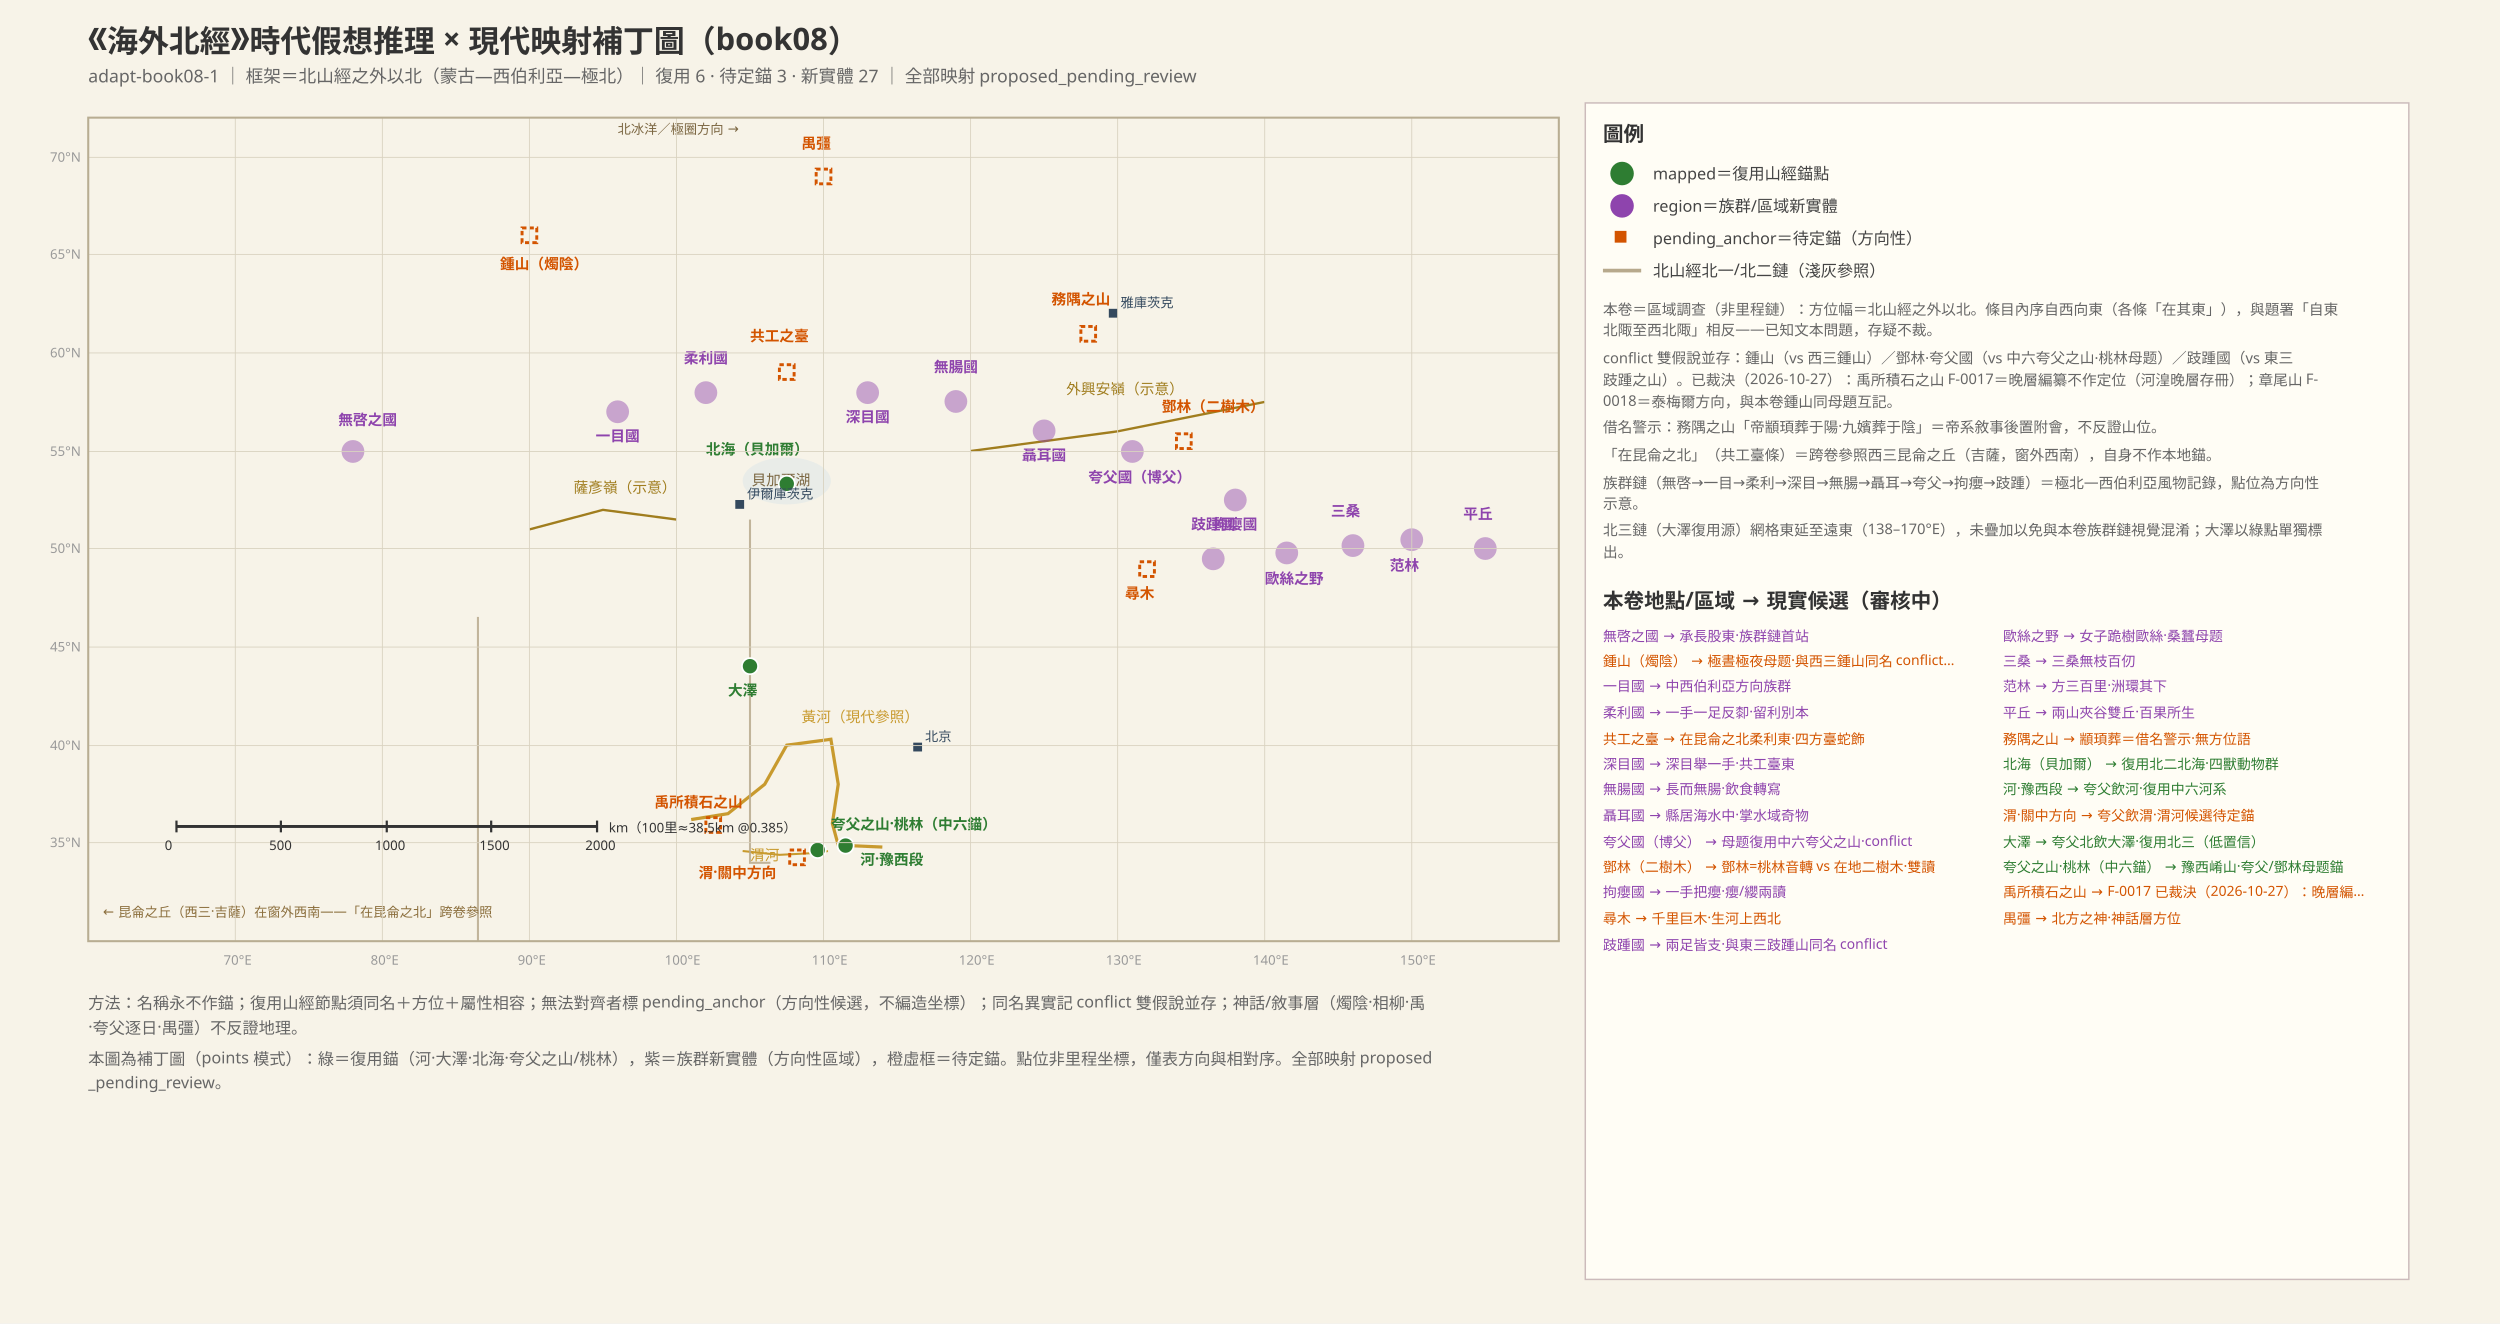
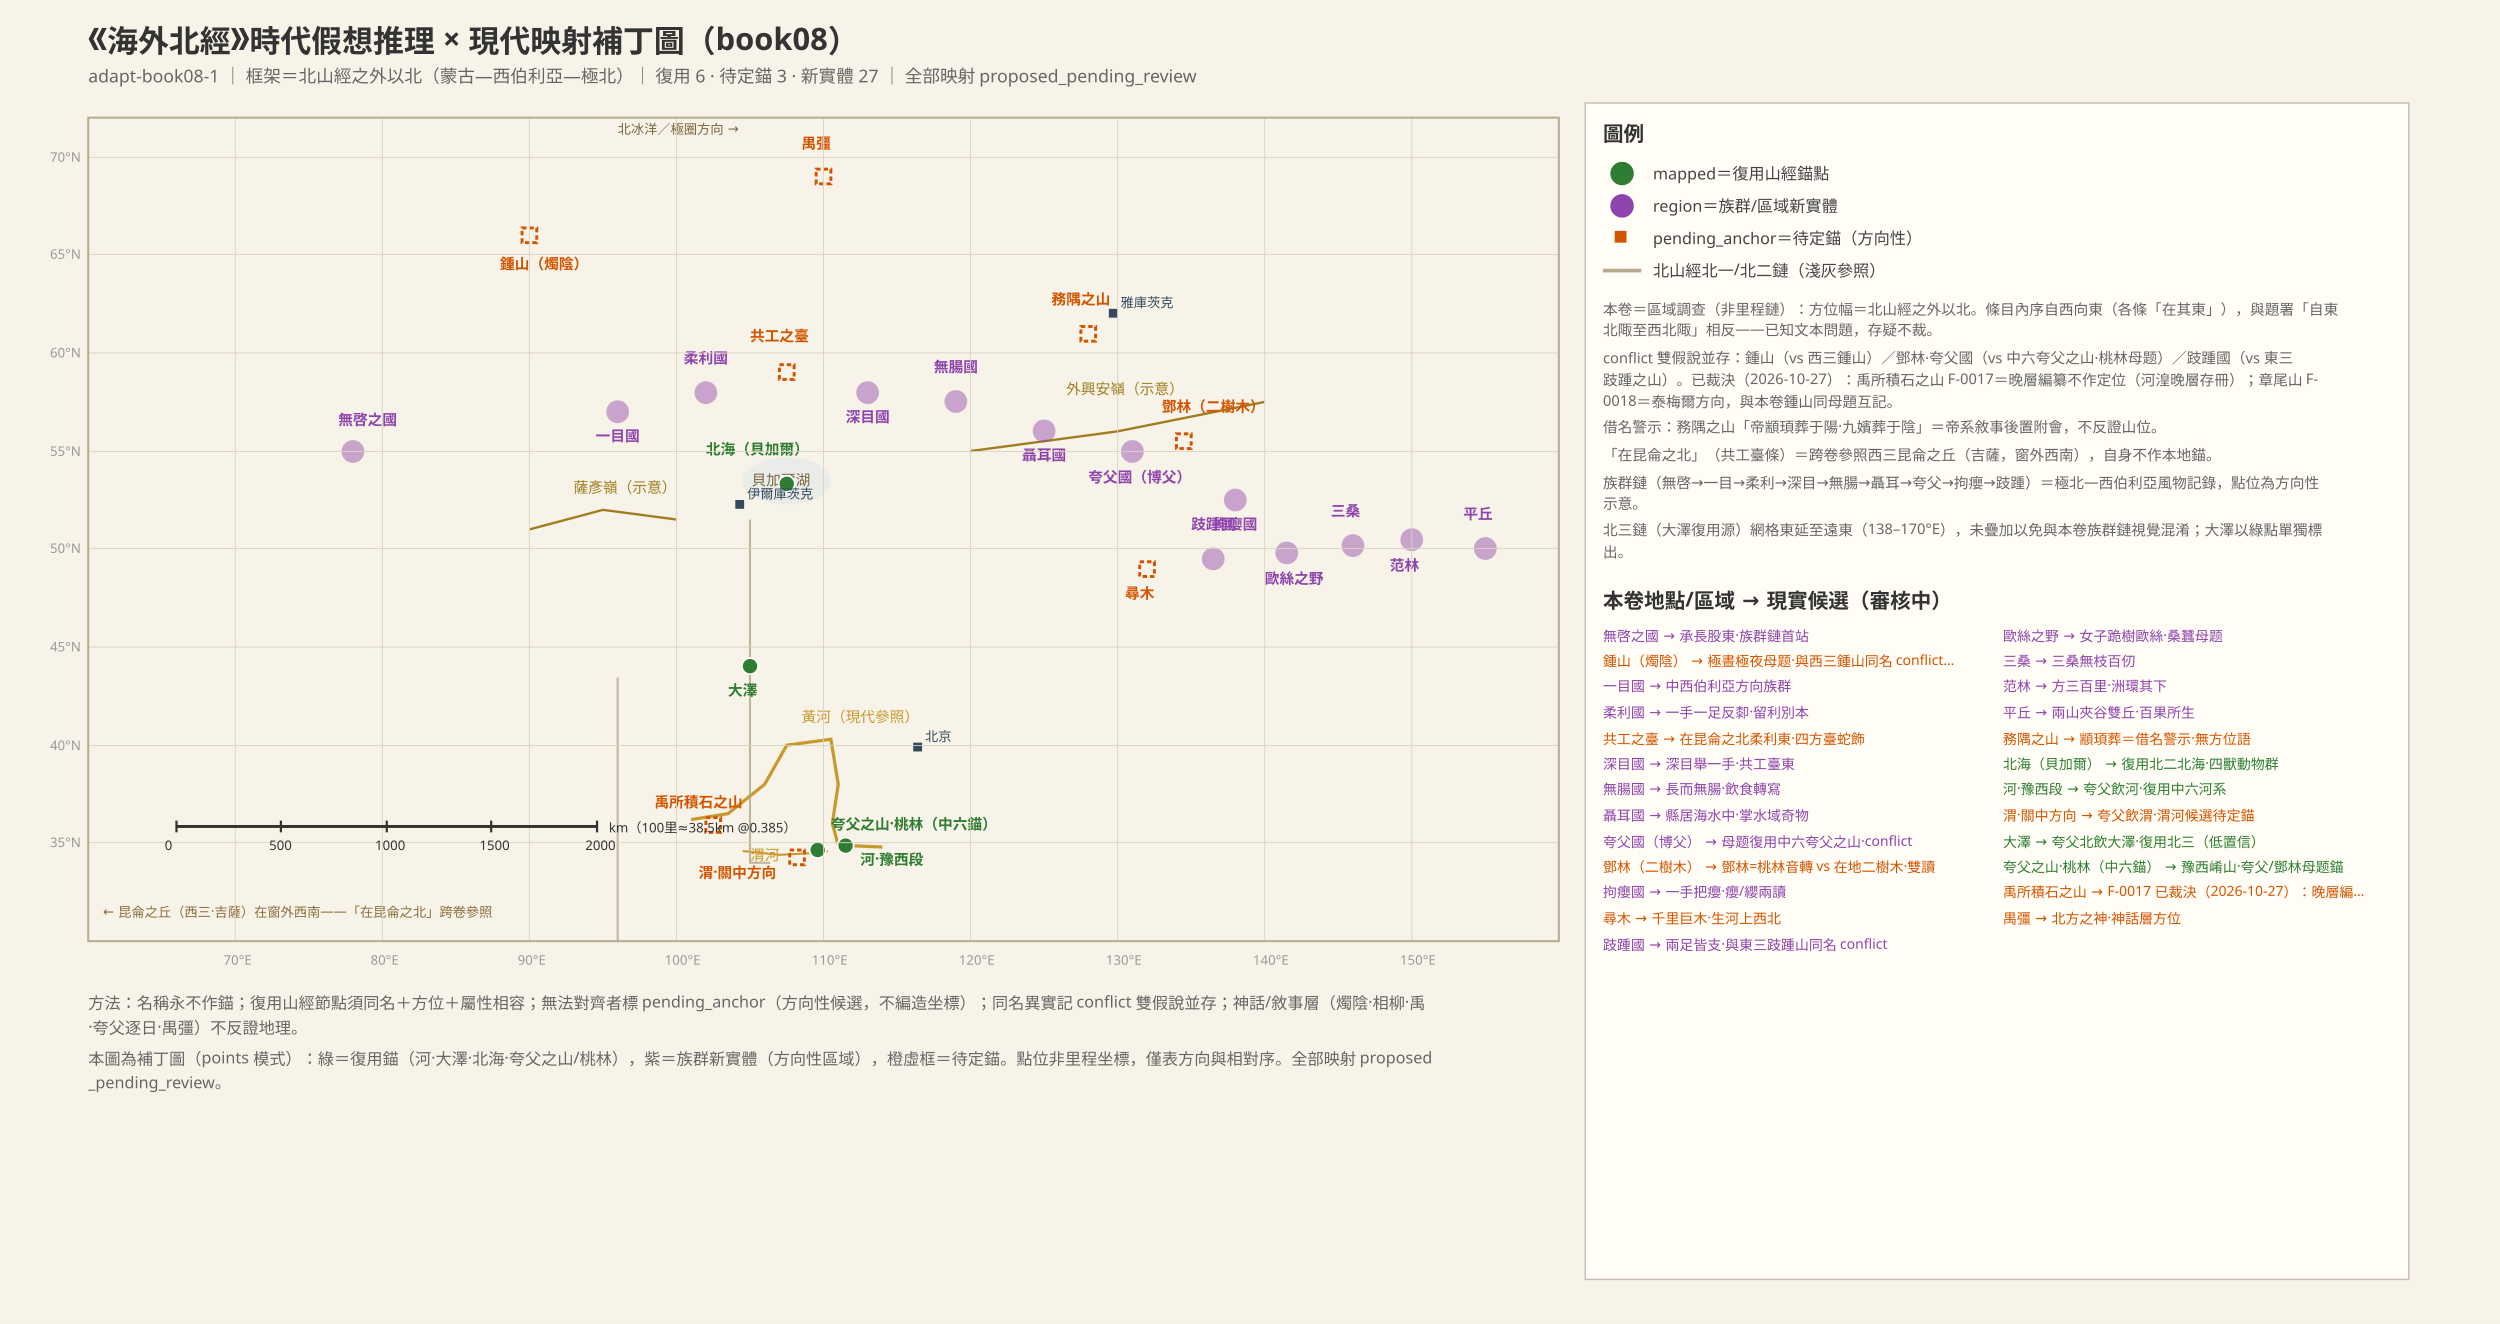
<svg xmlns="http://www.w3.org/2000/svg" width="1700" height="900" font-family="PingFang SC, Hiragino Sans GB, Microsoft YaHei, sans-serif">
  <rect width="1700" height="900" fill="#f7f3e8" />
  <clipPath id="mapclip">
    <rect x="60" y="80" width="1000" height="560" />
  </clipPath>
  <defs>
    <clipPath id="mapclip">
      <rect x="60" y="80" width="1000" height="560" />
    </clipPath>
    <pattern id="sand" width="8" height="8" patternUnits="userSpaceOnUse">
      <rect width="8" height="8" fill="#efe3c0" />
      <circle cx="2" cy="2" r="0.8" fill="#d6b96a" />
      <circle cx="6" cy="6" r="0.8" fill="#d6b96a" />
    </pattern>
  </defs>
  <text x="60" y="34" font-size="21" font-weight="bold" fill="#333">《海外北經》時代假想推理 × 現代映射補丁圖（book08）</text>
  <text x="60" y="56" font-size="12" fill="#666">adapt-book08-1 ｜ 框架＝北山經之外以北（蒙古—西伯利亞—極北）｜ 復用 6 · 待定錨 3 · 新實體 27 ｜ 全部映射 proposed_pending_review</text>
  <g clip-path="url(#mapclip)">
    <polyline points="470.0,557.3 495.0,553.3 520.0,533.3 535.0,506.7 565.0,502.7 570.0,533.3 566.0,560.0 570.0,574.7 600.0,576.0" fill="none" stroke="#c89a2e" stroke-width="2.2" />
    <text x="545" y="491" font-size="10" fill="#c89a2e">黃河（現代參照）</text>
    <polyline points="505.0,578.7 530.0,581.3 555.0,580.0 563.0,578.7" fill="none" stroke="#c89a2e" stroke-width="1.4" />
    <text x="510" y="585" font-size="10" fill="#c89a2e">渭河</text>
    <ellipse cx="535" cy="327" rx="30" ry="16" fill="#cfe0e8" opacity="0.35" />
    <text x="511" y="330" font-size="10" fill="#7a6540">貝加爾湖</text>
    <polyline points="360.0,360.0 410.0,346.7 460.0,353.3" fill="none" stroke="#a07d1e" stroke-width="1.6" />
    <text x="390" y="335" font-size="10" fill="#a07d1e">薩彥嶺（示意）</text>
    <polyline points="660.0,306.7 760.0,293.3 860.0,273.3" fill="none" stroke="#a07d1e" stroke-width="1.6" />
    <text x="725" y="268" font-size="10" fill="#a07d1e">外興安嶺（示意）</text>
-     <polyline points="325.0,682.4 325.0,670.8 325.0,656.9 325.0,638.4 325.0,622.1 325.0,604.5 325.0,586.0 325.0,576.8 325.0,563.9 325.0,558.8 325.0,549.5 325.0,541.2 325.0,526.4 325.0,517.1 325.0,506.4 325.0,493.5 325.0,478.7 325.0,469.5 325.0,460.1 325.0,450.9 325.0,442.5 325.0,440.3 325.0,435.6 325.0,427.3 325.0,419.5" fill="none" stroke="#b7a98c" stroke-width="1.4" opacity="0.85" />
+     <polyline points="420.0,723.7 420.0,712.1 420.0,698.3 420.0,679.7 420.0,663.5 420.0,645.9 420.0,627.3 420.0,618.1 420.0,605.2 420.0,600.1 420.0,590.8 420.0,582.5 420.0,567.7 420.0,558.4 420.0,547.7 420.0,534.8 420.0,520.0 420.0,510.8 420.0,501.5 420.0,492.3 420.0,483.9 420.0,481.6 420.0,476.9 420.0,468.7 420.0,460.8" fill="none" stroke="#b7a98c" stroke-width="1.4" opacity="0.85" />
    <polyline points="523.9,586.7 510.0,586.7 510.0,584.3 510.0,575.1 510.0,558.8 510.0,540.4 510.0,522.8 510.0,505.2 510.0,488.9 510.0,472.8 510.0,456.5 510.0,442.7 510.0,426.5 510.0,408.0 510.0,390.4 510.0,353.3" fill="none" stroke="#b7a98c" stroke-width="1.4" opacity="0.85" />
    <text x="70" y="623" font-size="9" fill="#8a6d3b">← 昆侖之丘（西三·吉薩）在窗外西南——「在昆侖之北」跨卷參照</text>
    <text x="420" y="91" font-size="9" fill="#7a6540">北冰洋／極圈方向 →</text>
    <circle cx="240" cy="307" r="7" fill="#8e44ad" opacity="0.45" stroke="#8e44ad" stroke-width="1.5" />
    <text x="230" y="289" font-size="10" font-weight="bold" fill="#8e44ad">無啓之國</text>
    <rect x="355" y="155" width="10" height="10" fill="none" stroke="#d35400" stroke-width="2" stroke-dasharray="3 2" />
    <text x="340" y="183" font-size="10" font-weight="bold" fill="#d35400">鍾山（燭陰）</text>
    <circle cx="420" cy="280" r="7" fill="#8e44ad" opacity="0.45" stroke="#8e44ad" stroke-width="1.5" />
    <text x="405" y="300" font-size="10" font-weight="bold" fill="#8e44ad">一目國</text>
    <circle cx="480" cy="267" r="7" fill="#8e44ad" opacity="0.45" stroke="#8e44ad" stroke-width="1.5" />
    <text x="465" y="247" font-size="10" font-weight="bold" fill="#8e44ad">柔利國</text>
    <rect x="530" y="248" width="10" height="10" fill="none" stroke="#d35400" stroke-width="2" stroke-dasharray="3 2" />
    <text x="510" y="232" font-size="10" font-weight="bold" fill="#d35400">共工之臺</text>
    <circle cx="590" cy="267" r="7" fill="#8e44ad" opacity="0.45" stroke="#8e44ad" stroke-width="1.5" />
    <text x="575" y="287" font-size="10" font-weight="bold" fill="#8e44ad">深目國</text>
    <circle cx="650" cy="273" r="7" fill="#8e44ad" opacity="0.45" stroke="#8e44ad" stroke-width="1.5" />
    <text x="635" y="253" font-size="10" font-weight="bold" fill="#8e44ad">無腸國</text>
    <circle cx="710" cy="293" r="7" fill="#8e44ad" opacity="0.45" stroke="#8e44ad" stroke-width="1.5" />
    <text x="695" y="313" font-size="10" font-weight="bold" fill="#8e44ad">聶耳國</text>
    <circle cx="770" cy="307" r="7" fill="#8e44ad" opacity="0.45" stroke="#8e44ad" stroke-width="1.5" />
    <text x="740" y="328" font-size="10" font-weight="bold" fill="#8e44ad">夸父國（博父）</text>
    <rect x="800" y="295" width="10" height="10" fill="none" stroke="#d35400" stroke-width="2" stroke-dasharray="3 2" />
    <text x="790" y="280" font-size="10" font-weight="bold" fill="#d35400">鄧林（二樹木）</text>
    <circle cx="840" cy="340" r="7" fill="#8e44ad" opacity="0.45" stroke="#8e44ad" stroke-width="1.5" />
    <text x="825" y="360" font-size="10" font-weight="bold" fill="#8e44ad">拘癭國</text>
    <rect x="775" y="382" width="10" height="10" fill="none" stroke="#d35400" stroke-width="2" stroke-dasharray="3 2" />
    <text x="765" y="407" font-size="10" font-weight="bold" fill="#d35400">尋木</text>
    <circle cx="825" cy="380" r="7" fill="#8e44ad" opacity="0.45" stroke="#8e44ad" stroke-width="1.5" />
    <text x="810" y="360" font-size="10" font-weight="bold" fill="#8e44ad">跂踵國</text>
    <circle cx="875" cy="376" r="7" fill="#8e44ad" opacity="0.45" stroke="#8e44ad" stroke-width="1.5" />
    <text x="860" y="397" font-size="10" font-weight="bold" fill="#8e44ad">歐絲之野</text>
    <circle cx="920" cy="371" r="7" fill="#8e44ad" opacity="0.45" stroke="#8e44ad" stroke-width="1.5" />
    <text x="905" y="351" font-size="10" font-weight="bold" fill="#8e44ad">三桑</text>
    <circle cx="960" cy="367" r="7" fill="#8e44ad" opacity="0.45" stroke="#8e44ad" stroke-width="1.5" />
    <text x="945" y="388" font-size="10" font-weight="bold" fill="#8e44ad">范林</text>
    <circle cx="1010" cy="373" r="7" fill="#8e44ad" opacity="0.45" stroke="#8e44ad" stroke-width="1.5" />
    <text x="995" y="353" font-size="10" font-weight="bold" fill="#8e44ad">平丘</text>
    <rect x="735" y="222" width="10" height="10" fill="none" stroke="#d35400" stroke-width="2" stroke-dasharray="3 2" />
    <text x="715" y="207" font-size="10" font-weight="bold" fill="#d35400">務隅之山</text>
    <circle cx="535" cy="329" r="5.5" fill="#2e7d32" stroke="#fff" stroke-width="1.2" />
    <text x="480" y="309" font-size="10" font-weight="bold" fill="#2e7d32">北海（貝加爾）</text>
    <circle cx="575" cy="575" r="5.5" fill="#2e7d32" stroke="#fff" stroke-width="1.2" />
    <text x="585" y="588" font-size="10" font-weight="bold" fill="#2e7d32">河·豫西段</text>
    <rect x="537" y="578" width="10" height="10" fill="none" stroke="#d35400" stroke-width="2" stroke-dasharray="3 2" />
    <text x="475" y="597" font-size="10" font-weight="bold" fill="#d35400">渭·關中方向</text>
    <circle cx="510" cy="453" r="5.5" fill="#2e7d32" stroke="#fff" stroke-width="1.2" />
    <text x="495" y="473" font-size="10" font-weight="bold" fill="#2e7d32">大澤</text>
    <circle cx="556" cy="578" r="5.5" fill="#2e7d32" stroke="#fff" stroke-width="1.2" />
    <text x="565" y="564" font-size="10" font-weight="bold" fill="#2e7d32">夸父之山·桃林（中六錨）</text>
    <rect x="480" y="556" width="10" height="10" fill="none" stroke="#d35400" stroke-width="2" stroke-dasharray="3 2" />
    <text x="445" y="549" font-size="10" font-weight="bold" fill="#d35400">禹所積石之山</text>
    <rect x="555" y="115" width="10" height="10" fill="none" stroke="#d35400" stroke-width="2" stroke-dasharray="3 2" />
    <text x="545" y="101" font-size="10" font-weight="bold" fill="#d35400">禺彊</text>
    <rect x="621" y="505" width="6" height="6" fill="#34495e" />
    <text x="629" y="504" font-size="9" fill="#34495e">北京</text>
    <rect x="500" y="340" width="6" height="6" fill="#34495e" />
    <text x="508" y="339" font-size="9" fill="#34495e">伊爾庫茨克</text>
    <rect x="754" y="210" width="6" height="6" fill="#34495e" />
    <text x="762" y="209" font-size="9" fill="#34495e">雅庫茨克</text>
  </g>
  <line x1="160" y1="640" x2="160" y2="80" stroke="#d9d2c0" stroke-width="0.6" />
  <text x="152" y="656" font-size="9" fill="#999">70°E</text>
  <line x1="260" y1="640" x2="260" y2="80" stroke="#d9d2c0" stroke-width="0.6" />
  <text x="252" y="656" font-size="9" fill="#999">80°E</text>
  <line x1="360" y1="640" x2="360" y2="80" stroke="#d9d2c0" stroke-width="0.6" />
  <text x="352" y="656" font-size="9" fill="#999">90°E</text>
  <line x1="460" y1="640" x2="460" y2="80" stroke="#d9d2c0" stroke-width="0.6" />
  <text x="452" y="656" font-size="9" fill="#999">100°E</text>
  <line x1="560" y1="640" x2="560" y2="80" stroke="#d9d2c0" stroke-width="0.6" />
  <text x="552" y="656" font-size="9" fill="#999">110°E</text>
  <line x1="660" y1="640" x2="660" y2="80" stroke="#d9d2c0" stroke-width="0.6" />
  <text x="652" y="656" font-size="9" fill="#999">120°E</text>
  <line x1="760" y1="640" x2="760" y2="80" stroke="#d9d2c0" stroke-width="0.6" />
  <text x="752" y="656" font-size="9" fill="#999">130°E</text>
  <line x1="860" y1="640" x2="860" y2="80" stroke="#d9d2c0" stroke-width="0.6" />
  <text x="852" y="656" font-size="9" fill="#999">140°E</text>
  <line x1="960" y1="640" x2="960" y2="80" stroke="#d9d2c0" stroke-width="0.6" />
  <text x="952" y="656" font-size="9" fill="#999">150°E</text>
  <line x1="60" y1="573" x2="1060" y2="573" stroke="#d9d2c0" stroke-width="0.6" />
  <text x="34" y="576" font-size="9" fill="#999">35°N</text>
  <line x1="60" y1="507" x2="1060" y2="507" stroke="#d9d2c0" stroke-width="0.6" />
  <text x="34" y="510" font-size="9" fill="#999">40°N</text>
  <line x1="60" y1="440" x2="1060" y2="440" stroke="#d9d2c0" stroke-width="0.6" />
  <text x="34" y="443" font-size="9" fill="#999">45°N</text>
  <line x1="60" y1="373" x2="1060" y2="373" stroke="#d9d2c0" stroke-width="0.6" />
  <text x="34" y="376" font-size="9" fill="#999">50°N</text>
  <line x1="60" y1="307" x2="1060" y2="307" stroke="#d9d2c0" stroke-width="0.6" />
  <text x="34" y="310" font-size="9" fill="#999">55°N</text>
  <line x1="60" y1="240" x2="1060" y2="240" stroke="#d9d2c0" stroke-width="0.6" />
  <text x="34" y="243" font-size="9" fill="#999">60°N</text>
  <line x1="60" y1="173" x2="1060" y2="173" stroke="#d9d2c0" stroke-width="0.6" />
  <text x="34" y="176" font-size="9" fill="#999">65°N</text>
  <line x1="60" y1="107" x2="1060" y2="107" stroke="#d9d2c0" stroke-width="0.6" />
  <text x="34" y="110" font-size="9" fill="#999">70°N</text>
  <rect x="60" y="80" width="1000" height="560" fill="none" stroke="#b8ad92" stroke-width="1.4" />
  <line x1="120" y1="562" x2="406" y2="562" stroke="#333" stroke-width="2" />
  <line x1="120" y1="558" x2="120" y2="566" stroke="#333" stroke-width="1.5" />
  <text x="112" y="578" font-size="9" fill="#333">0</text>
  <line x1="191" y1="558" x2="191" y2="566" stroke="#333" stroke-width="1.5" />
  <text x="183" y="578" font-size="9" fill="#333">500</text>
  <line x1="263" y1="558" x2="263" y2="566" stroke="#333" stroke-width="1.5" />
  <text x="255" y="578" font-size="9" fill="#333">1000</text>
  <line x1="334" y1="558" x2="334" y2="566" stroke="#333" stroke-width="1.5" />
  <text x="326" y="578" font-size="9" fill="#333">1500</text>
  <line x1="406" y1="558" x2="406" y2="566" stroke="#333" stroke-width="1.5" />
  <text x="398" y="578" font-size="9" fill="#333">2000</text>
  <text x="414" y="566" font-size="9" fill="#333">km（100里≈38.5km @0.385）</text>
  <rect x="1078" y="70" width="560" height="800" fill="#fffdf5" stroke="#cbb" />
  <text x="1090" y="96" font-size="14" font-weight="bold" fill="#333">圖例</text>
  <circle cx="1103" cy="118" r="8" fill="#2e7d32" />
  <text x="1124" y="122" font-size="11" fill="#444">mapped＝復用山經錨點</text>
  <circle cx="1103" cy="140" r="8" fill="#8e44ad" />
  <text x="1124" y="144" font-size="11" fill="#444">region＝族群/區域新實體</text>
  <rect x="1098" y="157" width="8" height="8" fill="#d35400" />
  <text x="1124" y="166" font-size="11" fill="#444">pending_anchor＝待定錨（方向性）</text>
  <line x1="1090" y1="184" x2="1116" y2="184" stroke="#b7a98c" stroke-width="2.5" />
  <text x="1124" y="188" font-size="11" fill="#444">北山經北一/北二鏈（淺灰參照）</text>
  <text x="1090" y="214" font-size="10" fill="#666">本卷＝區域調查（非里程鏈）：方位幅＝北山經之外以北。條目內序自西向東（各條「在其東」），與題署「自東</text>
  <text x="1090" y="228" font-size="10" fill="#666">北陬至西北陬」相反——已知文本問題，存疑不裁。</text>
  <text x="1090" y="247" font-size="10" fill="#666">conflict 雙假說並存：鍾山（vs 西三鍾山）／鄧林·夸父國（vs 中六夸父之山·桃林母题）／跂踵國（vs 東三</text>
  <text x="1090" y="262" font-size="10" fill="#666">跂踵之山）。已裁決（2026-10-27）：禹所積石之山 F-0017＝晚層編纂不作定位（河湟晚層存冊）；章尾山 F-</text>
  <text x="1090" y="276" font-size="10" fill="#666">0018＝泰梅爾方向，與本卷鍾山同母題互記。</text>
  <text x="1090" y="294" font-size="10" fill="#666">借名警示：務隅之山「帝顓頊葬于陽·九嬪葬于陰」＝帝系敘事後置附會，不反證山位。</text>
  <text x="1090" y="313" font-size="10" fill="#666">「在昆侖之北」（共工臺條）＝跨卷參照西三昆侖之丘（吉薩，窗外西南），自身不作本地錨。</text>
  <text x="1090" y="332" font-size="10" fill="#666">族群鏈（無啓→一目→柔利→深目→無腸→聶耳→夸父→拘癭→跂踵）＝極北—西伯利亞風物記錄，點位為方向性</text>
  <text x="1090" y="346" font-size="10" fill="#666">示意。</text>
  <text x="1090" y="364" font-size="10" fill="#666">北三鏈（大澤復用源）網格東延至遠東（138–170°E），未疊加以免與本卷族群鏈視覺混淆；大澤以綠點單獨標</text>
  <text x="1090" y="379" font-size="10" fill="#666">出。</text>
  <text x="1090" y="413.5" font-size="14" font-weight="bold" fill="#333">本卷地點/區域 → 現實候選（審核中）</text>
  <text x="1090" y="436" font-size="9.5" fill="#8e44ad">無啓之國 → 承長股東·族群鏈首站</text>
  <text x="1090" y="453" font-size="9.5" fill="#d35400">鍾山（燭陰） → 極晝極夜母题·與西三鍾山同名 conflict…</text>
  <text x="1090" y="470" font-size="9.5" fill="#8e44ad">一目國 → 中西伯利亞方向族群</text>
  <text x="1090" y="488" font-size="9.5" fill="#8e44ad">柔利國 → 一手一足反厀·留利別本</text>
  <text x="1090" y="506" font-size="9.5" fill="#d35400">共工之臺 → 在昆侖之北柔利東·四方臺蛇飾</text>
  <text x="1090" y="523" font-size="9.5" fill="#8e44ad">深目國 → 深目舉一手·共工臺東</text>
  <text x="1090" y="540" font-size="9.5" fill="#8e44ad">無腸國 → 長而無腸·飲食轉寫</text>
  <text x="1090" y="558" font-size="9.5" fill="#8e44ad">聶耳國 → 縣居海水中·掌水域奇物</text>
  <text x="1090" y="576" font-size="9.5" fill="#8e44ad">夸父國（博父） → 母题復用中六夸父之山·conflict</text>
  <text x="1090" y="593" font-size="9.5" fill="#d35400">鄧林（二樹木） → 鄧林=桃林音轉 vs 在地二樹木·雙讀</text>
  <text x="1090" y="610" font-size="9.5" fill="#8e44ad">拘癭國 → 一手把癭·癭/纓兩讀</text>
  <text x="1090" y="628" font-size="9.5" fill="#d35400">尋木 → 千里巨木·生河上西北</text>
  <text x="1090" y="646" font-size="9.5" fill="#8e44ad">跂踵國 → 兩足皆支·與東三跂踵山同名 conflict</text>
  <text x="1362" y="436" font-size="9.5" fill="#8e44ad">歐絲之野 → 女子跪樹歐絲·桑蠶母题</text>
  <text x="1362" y="453" font-size="9.5" fill="#8e44ad">三桑 → 三桑無枝百仞</text>
  <text x="1362" y="470" font-size="9.5" fill="#8e44ad">范林 → 方三百里·洲環其下</text>
  <text x="1362" y="488" font-size="9.5" fill="#8e44ad">平丘 → 兩山夾谷雙丘·百果所生</text>
  <text x="1362" y="506" font-size="9.5" fill="#d35400">務隅之山 → 顓頊葬＝借名警示·無方位語</text>
  <text x="1362" y="523" font-size="9.5" fill="#2e7d32">北海（貝加爾） → 復用北二北海·四獸動物群</text>
  <text x="1362" y="540" font-size="9.5" fill="#2e7d32">河·豫西段 → 夸父飲河·復用中六河系</text>
  <text x="1362" y="558" font-size="9.5" fill="#d35400">渭·關中方向 → 夸父飲渭·渭河候選待定錨</text>
  <text x="1362" y="576" font-size="9.5" fill="#2e7d32">大澤 → 夸父北飲大澤·復用北三（低置信）</text>
  <text x="1362" y="593" font-size="9.5" fill="#2e7d32">夸父之山·桃林（中六錨） → 豫西崤山·夸父/鄧林母题錨</text>
  <text x="1362" y="610" font-size="9.5" fill="#d35400">禹所積石之山 → F-0017 已裁決（2026-10-27）：晚層編…</text>
  <text x="1362" y="628" font-size="9.5" fill="#d35400">禺彊 → 北方之神·神話層方位</text>
  <text x="60" y="686" font-size="11" fill="#666">方法：名稱永不作錨；復用山經節點須同名＋方位＋屬性相容；無法對齊者標 pending_anchor（方向性候選，不編造坐標）；同名異實記 conflict 雙假說並存；神話/敘事層（燭陰·相柳·禹</text>
  <text x="60" y="702" font-size="11" fill="#666">·夸父逐日·禺彊）不反證地理。</text>
  <text x="60" y="724" font-size="11" fill="#666">本圖為補丁圖（points 模式）：綠＝復用錨（河·大澤·北海·夸父之山/桃林），紫＝族群新實體（方向性區域），橙虛框＝待定錨。點位非里程坐標，僅表方向與相對序。全部映射 proposed</text>
  <text x="60" y="740" font-size="11" fill="#666">_pending_review。</text>
</svg>
